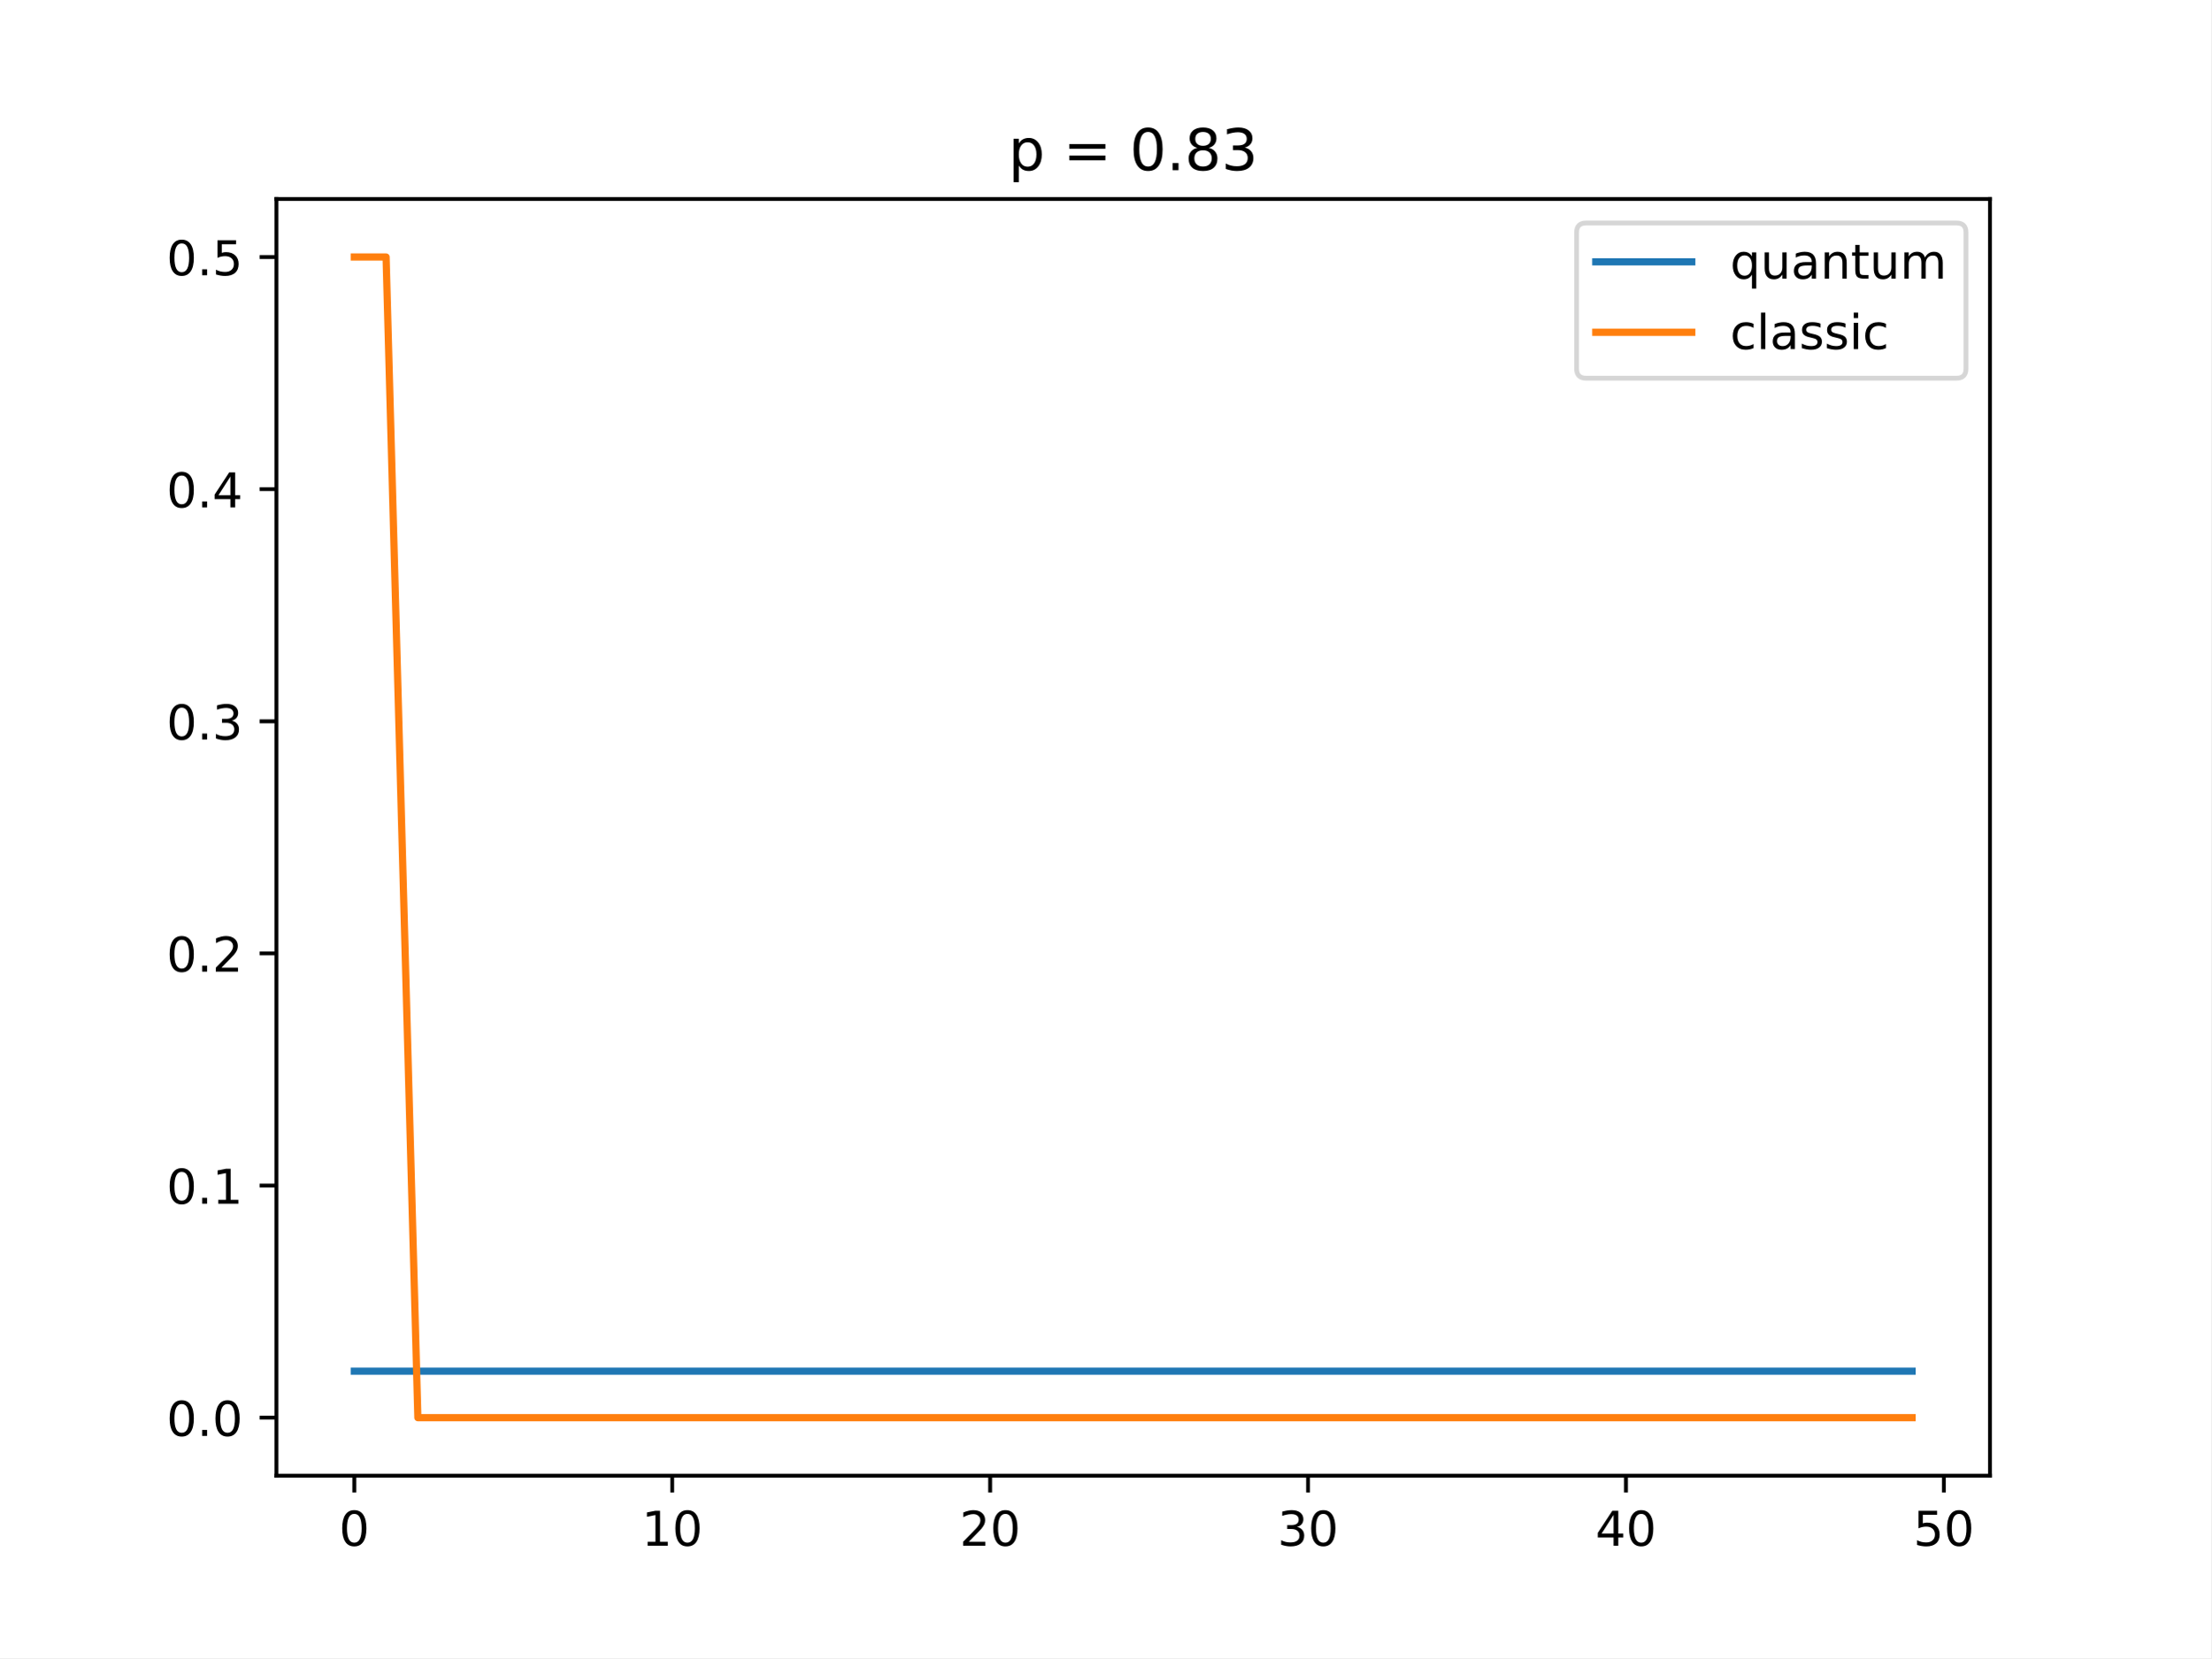
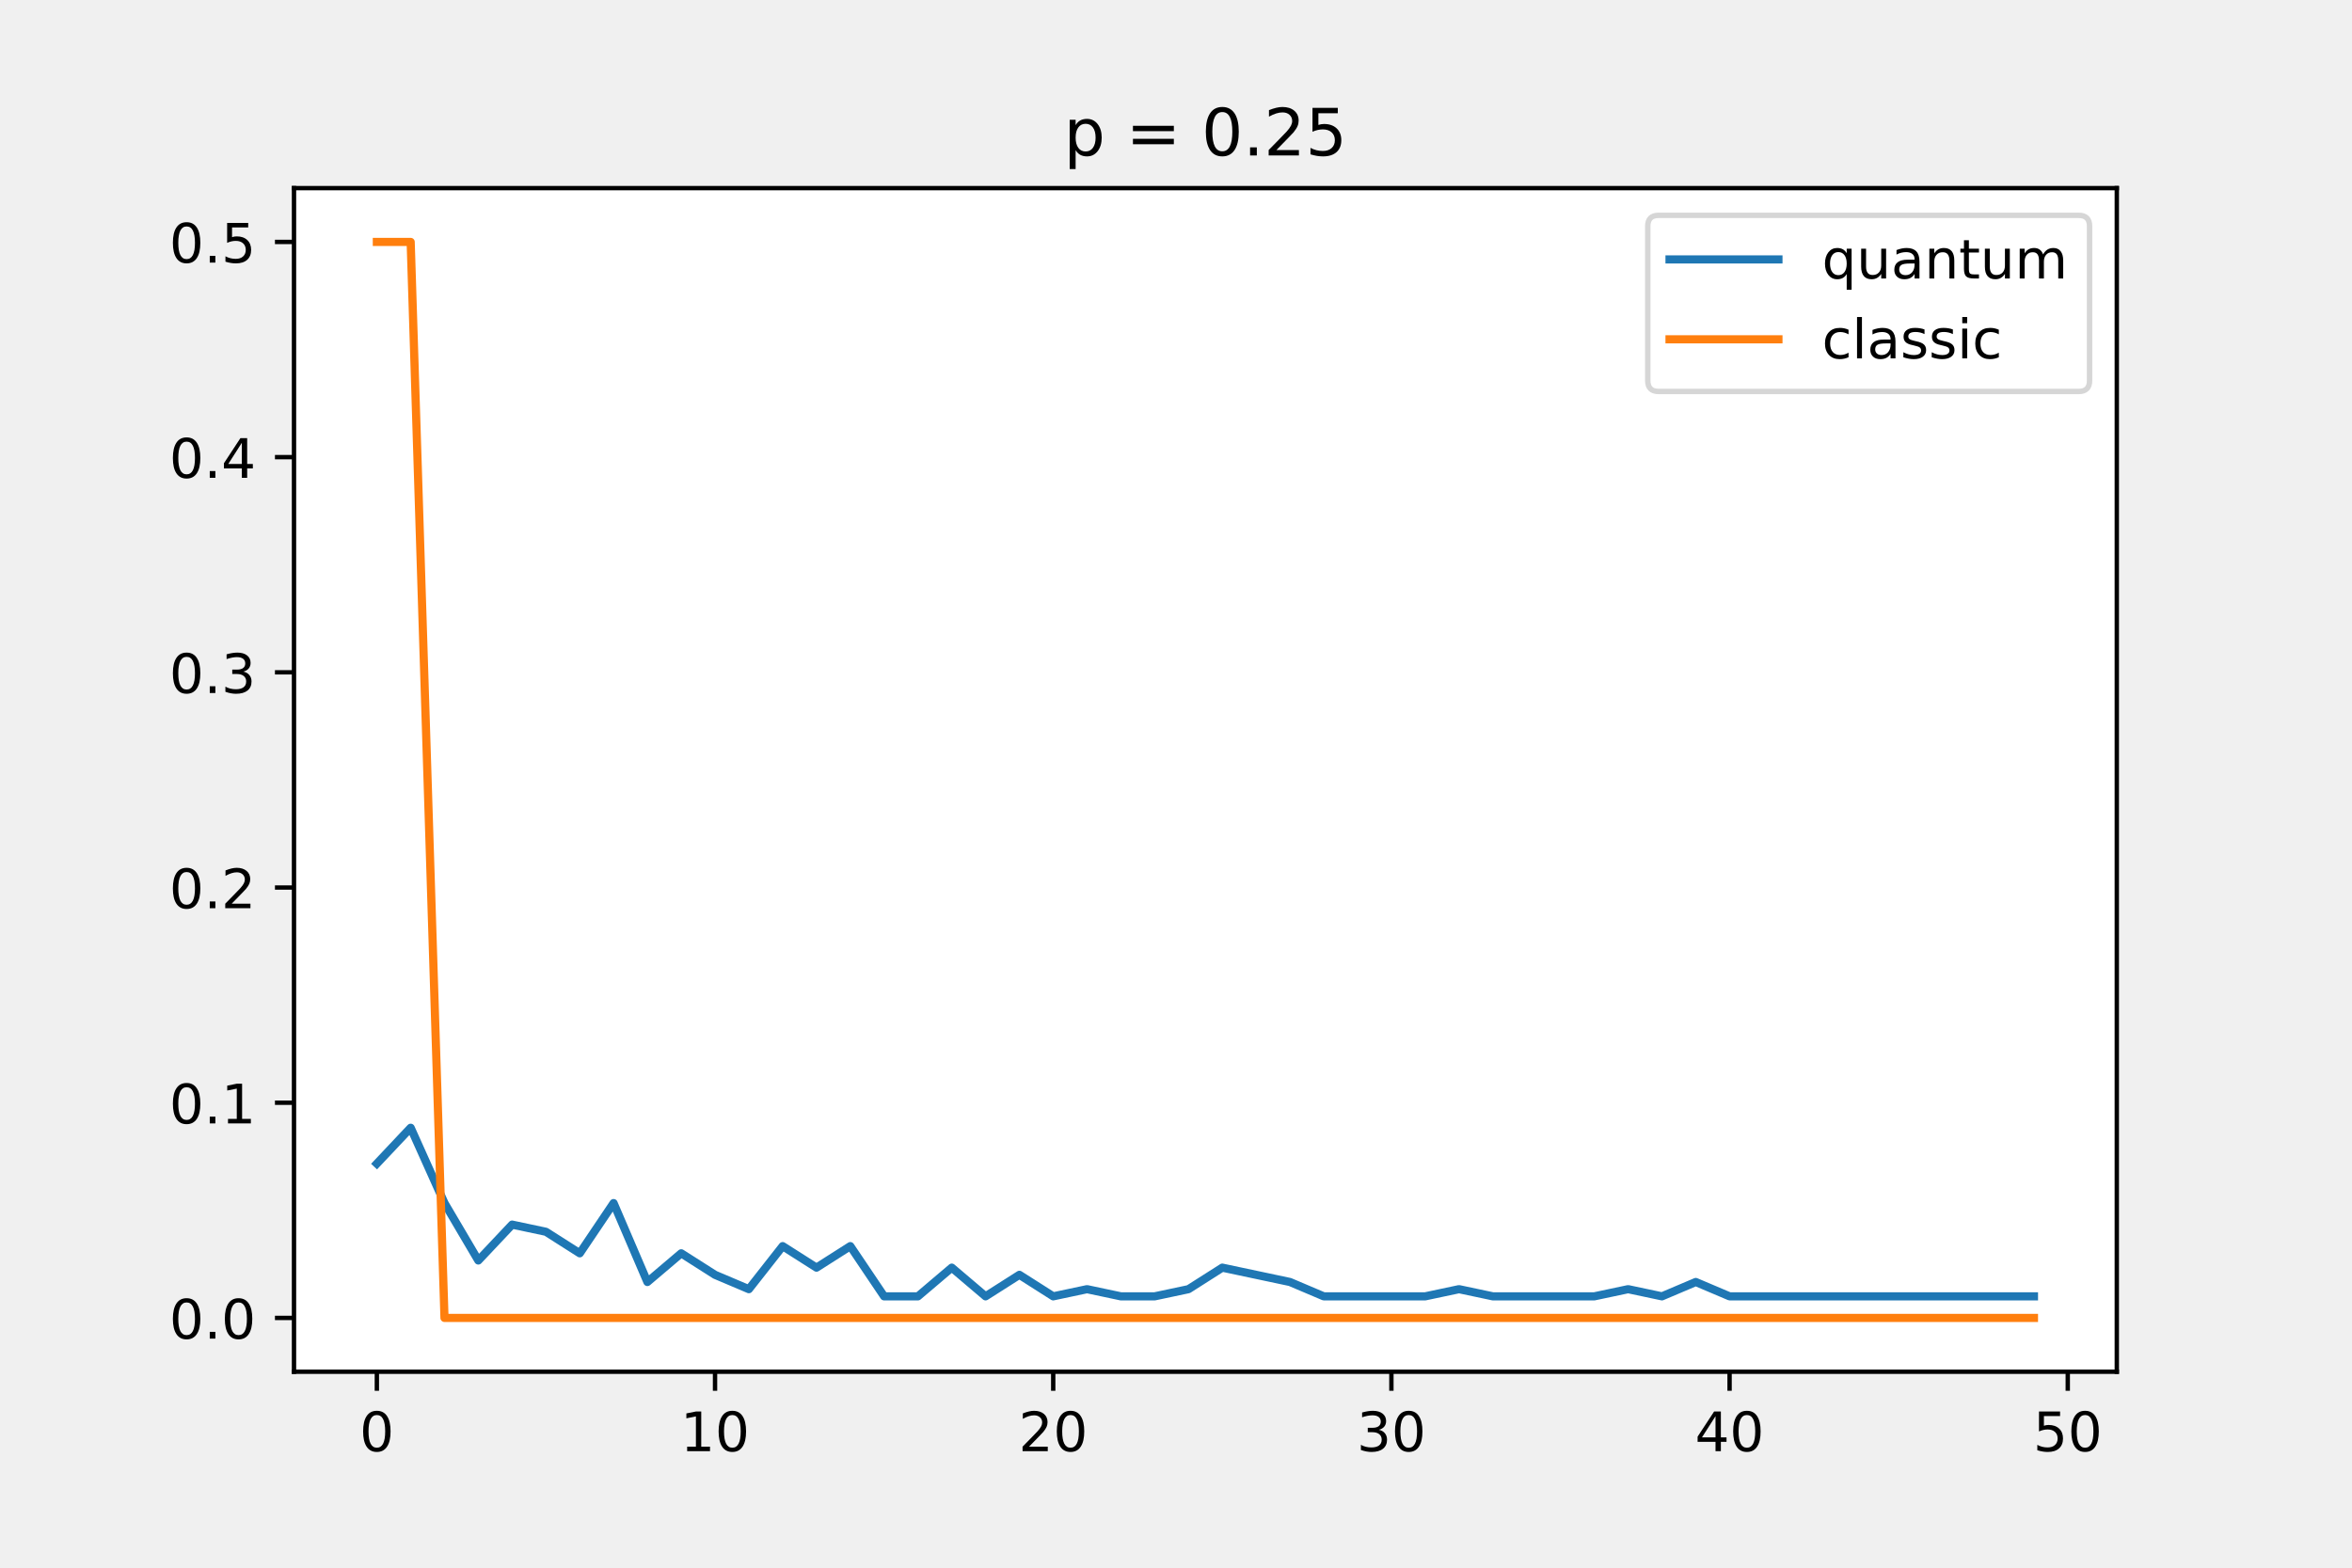
- <svg xmlns="http://www.w3.org/2000/svg" xmlns:xlink="http://www.w3.org/1999/xlink" height="345.6pt" version="1.1" viewBox="0 0 460.8 345.6" width="460.8pt">
+ <svg xmlns="http://www.w3.org/2000/svg" xmlns:xlink="http://www.w3.org/1999/xlink" width="432pt" height="288pt" viewBox="0 0 432 288" version="1.1">
  <defs>
-     <style type="text/css">*{stroke-linecap:butt;stroke-linejoin:round;}</style>
+     <style type="text/css">*{stroke-linejoin: round; stroke-linecap: butt}</style>
  </defs>
  <g id="figure_1">
    <g id="patch_1">
-       <path d="M 0 345.6  L 460.8 345.6  L 460.8 0  L 0 0  z " style="fill:#ffffff;" />
+       <path d="M 0 288  L 432 288  L 432 0  L 0 0  L 0 288  z " style="fill: none" />
    </g>
    <g id="axes_1">
      <g id="patch_2">
-         <path d="M 57.6 307.584  L 414.72 307.584  L 414.72 41.472  L 57.6 41.472  z " style="fill:#ffffff;" />
+         <path d="M 54 252  L 388.8 252  L 388.8 34.56  L 54 34.56  z " style="fill: #ffffff" />
      </g>
      <g id="matplotlib.axis_1">
        <g id="xtick_1">
          <g id="line2d_1">
            <defs>
-               <path d="M 0 0  L 0 3.5  " id="mc627739c29" style="stroke:#000000;stroke-width:0.8;" />
-             </defs>
-             <g>
-               <use style="stroke:#000000;stroke-width:0.8;" x="73.833" xlink:href="#mc627739c29" y="307.584" />
+               <path id="m85b0d42ee4" d="M 0 0  L 0 3.5  " style="stroke: #000000; stroke-width: 0.8" />
+             </defs>
+             <g>
+               <use xlink:href="#m85b0d42ee4" x="69.218" y="252" style="stroke: #000000; stroke-width: 0.8" />
            </g>
          </g>
          <g id="text_1">
-             <g transform="translate(70.65148 322.1824)scale(0.1 -0.1)">
-               <defs>
-                 <path d="M 31.781 66.406  Q 24.172 66.406 20.328 58.906  Q 16.5 51.422 16.5 36.375  Q 16.5 21.391 20.328 13.891  Q 24.172 6.391 31.781 6.391  Q 39.453 6.391 43.281 13.891  Q 47.125 21.391 47.125 36.375  Q 47.125 51.422 43.281 58.906  Q 39.453 66.406 31.781 66.406  z M 31.781 74.219  Q 44.047 74.219 50.516 64.516  Q 56.984 54.828 56.984 36.375  Q 56.984 17.969 50.516 8.266  Q 44.047 -1.422 31.781 -1.422  Q 19.531 -1.422 13.062 8.266  Q 6.594 17.969 6.594 36.375  Q 6.594 54.828 13.062 64.516  Q 19.531 74.219 31.781 74.219  z " id="DejaVuSans-48" />
-               </defs>
-               <use xlink:href="#DejaVuSans-48" />
+             <g transform="translate(66.03693 266.5984)scale(0.1 -0.1)">
+               <defs>
+                 <path id="DejaVuSans-30" d="M 2034 4250  Q 1547 4250 1301 3770  Q 1056 3291 1056 2328  Q 1056 1369 1301 889  Q 1547 409 2034 409  Q 2525 409 2770 889  Q 3016 1369 3016 2328  Q 3016 3291 2770 3770  Q 2525 4250 2034 4250  z M 2034 4750  Q 2819 4750 3233 4129  Q 3647 3509 3647 2328  Q 3647 1150 3233 529  Q 2819 -91 2034 -91  Q 1250 -91 836 529  Q 422 1150 422 2328  Q 422 3509 836 4129  Q 1250 4750 2034 4750  z " transform="scale(0.015625)" />
+               </defs>
+               <use xlink:href="#DejaVuSans-30" />
            </g>
          </g>
        </g>
        <g id="xtick_2">
          <g id="line2d_2">
            <g>
-               <use style="stroke:#000000;stroke-width:0.8;" x="140.089" xlink:href="#mc627739c29" y="307.584" />
+               <use xlink:href="#m85b0d42ee4" x="131.333" y="252" style="stroke: #000000; stroke-width: 0.8" />
            </g>
          </g>
          <g id="text_2">
-             <g transform="translate(133.7263 322.1824)scale(0.1 -0.1)">
-               <defs>
-                 <path d="M 12.406 8.297  L 28.516 8.297  L 28.516 63.922  L 10.984 60.406  L 10.984 69.391  L 28.422 72.906  L 38.281 72.906  L 38.281 8.297  L 54.391 8.297  L 54.391 0  L 12.406 0  z " id="DejaVuSans-49" />
-               </defs>
-               <use xlink:href="#DejaVuSans-49" />
-               <use x="63.623" xlink:href="#DejaVuSans-48" />
+             <g transform="translate(124.9707 266.5984)scale(0.1 -0.1)">
+               <defs>
+                 <path id="DejaVuSans-31" d="M 794 531  L 1825 531  L 1825 4091  L 703 3866  L 703 4441  L 1819 4666  L 2450 4666  L 2450 531  L 3481 531  L 3481 0  L 794 0  L 794 531  z " transform="scale(0.015625)" />
+               </defs>
+               <use xlink:href="#DejaVuSans-31" />
+               <use xlink:href="#DejaVuSans-30" x="63.623" />
            </g>
          </g>
        </g>
        <g id="xtick_3">
          <g id="line2d_3">
            <g>
-               <use style="stroke:#000000;stroke-width:0.8;" x="206.345" xlink:href="#mc627739c29" y="307.584" />
+               <use xlink:href="#m85b0d42ee4" x="193.448" y="252" style="stroke: #000000; stroke-width: 0.8" />
            </g>
          </g>
          <g id="text_3">
-             <g transform="translate(199.9823 322.1824)scale(0.1 -0.1)">
-               <defs>
-                 <path d="M 19.188 8.297  L 53.609 8.297  L 53.609 0  L 7.328 0  L 7.328 8.297  Q 12.938 14.109 22.625 23.891  Q 32.328 33.688 34.812 36.531  Q 39.547 41.844 41.422 45.531  Q 43.312 49.219 43.312 52.781  Q 43.312 58.594 39.234 62.25  Q 35.156 65.922 28.609 65.922  Q 23.969 65.922 18.812 64.312  Q 13.672 62.703 7.812 59.422  L 7.812 69.391  Q 13.766 71.781 18.938 73  Q 24.125 74.219 28.422 74.219  Q 39.75 74.219 46.484 68.547  Q 53.219 62.891 53.219 53.422  Q 53.219 48.922 51.531 44.891  Q 49.859 40.875 45.406 35.406  Q 44.188 33.984 37.641 27.219  Q 31.109 20.453 19.188 8.297  z " id="DejaVuSans-50" />
-               </defs>
-               <use xlink:href="#DejaVuSans-50" />
-               <use x="63.623" xlink:href="#DejaVuSans-48" />
+             <g transform="translate(187.0857 266.5984)scale(0.1 -0.1)">
+               <defs>
+                 <path id="DejaVuSans-32" d="M 1228 531  L 3431 531  L 3431 0  L 469 0  L 469 531  Q 828 903 1448 1529  Q 2069 2156 2228 2338  Q 2531 2678 2651 2914  Q 2772 3150 2772 3378  Q 2772 3750 2511 3984  Q 2250 4219 1831 4219  Q 1534 4219 1204 4116  Q 875 4013 500 3803  L 500 4441  Q 881 4594 1212 4672  Q 1544 4750 1819 4750  Q 2544 4750 2975 4387  Q 3406 4025 3406 3419  Q 3406 3131 3298 2873  Q 3191 2616 2906 2266  Q 2828 2175 2409 1742  Q 1991 1309 1228 531  z " transform="scale(0.015625)" />
+               </defs>
+               <use xlink:href="#DejaVuSans-32" />
+               <use xlink:href="#DejaVuSans-30" x="63.623" />
            </g>
          </g>
        </g>
        <g id="xtick_4">
          <g id="line2d_4">
            <g>
-               <use style="stroke:#000000;stroke-width:0.8;" x="272.601" xlink:href="#mc627739c29" y="307.584" />
+               <use xlink:href="#m85b0d42ee4" x="255.563" y="252" style="stroke: #000000; stroke-width: 0.8" />
            </g>
          </g>
          <g id="text_4">
-             <g transform="translate(266.2383 322.1824)scale(0.1 -0.1)">
-               <defs>
-                 <path d="M 40.578 39.312  Q 47.656 37.797 51.625 33  Q 55.609 28.219 55.609 21.188  Q 55.609 10.406 48.188 4.484  Q 40.766 -1.422 27.094 -1.422  Q 22.516 -1.422 17.656 -0.516  Q 12.797 0.391 7.625 2.203  L 7.625 11.719  Q 11.719 9.328 16.594 8.109  Q 21.484 6.891 26.812 6.891  Q 36.078 6.891 40.938 10.547  Q 45.797 14.203 45.797 21.188  Q 45.797 27.641 41.281 31.266  Q 36.766 34.906 28.719 34.906  L 20.219 34.906  L 20.219 43.016  L 29.109 43.016  Q 36.375 43.016 40.234 45.922  Q 44.094 48.828 44.094 54.297  Q 44.094 59.906 40.109 62.906  Q 36.141 65.922 28.719 65.922  Q 24.656 65.922 20.016 65.031  Q 15.375 64.156 9.812 62.312  L 9.812 71.094  Q 15.438 72.656 20.344 73.438  Q 25.25 74.219 29.594 74.219  Q 40.828 74.219 47.359 69.109  Q 53.906 64.016 53.906 55.328  Q 53.906 49.266 50.438 45.094  Q 46.969 40.922 40.578 39.312  z " id="DejaVuSans-51" />
-               </defs>
-               <use xlink:href="#DejaVuSans-51" />
-               <use x="63.623" xlink:href="#DejaVuSans-48" />
+             <g transform="translate(249.2008 266.5984)scale(0.1 -0.1)">
+               <defs>
+                 <path id="DejaVuSans-33" d="M 2597 2516  Q 3050 2419 3304 2112  Q 3559 1806 3559 1356  Q 3559 666 3084 287  Q 2609 -91 1734 -91  Q 1441 -91 1130 -33  Q 819 25 488 141  L 488 750  Q 750 597 1062 519  Q 1375 441 1716 441  Q 2309 441 2620 675  Q 2931 909 2931 1356  Q 2931 1769 2642 2001  Q 2353 2234 1838 2234  L 1294 2234  L 1294 2753  L 1863 2753  Q 2328 2753 2575 2939  Q 2822 3125 2822 3475  Q 2822 3834 2567 4026  Q 2313 4219 1838 4219  Q 1578 4219 1281 4162  Q 984 4106 628 3988  L 628 4550  Q 988 4650 1302 4700  Q 1616 4750 1894 4750  Q 2613 4750 3031 4423  Q 3450 4097 3450 3541  Q 3450 3153 3228 2886  Q 3006 2619 2597 2516  z " transform="scale(0.015625)" />
+               </defs>
+               <use xlink:href="#DejaVuSans-33" />
+               <use xlink:href="#DejaVuSans-30" x="63.623" />
            </g>
          </g>
        </g>
        <g id="xtick_5">
          <g id="line2d_5">
            <g>
-               <use style="stroke:#000000;stroke-width:0.8;" x="338.857" xlink:href="#mc627739c29" y="307.584" />
+               <use xlink:href="#m85b0d42ee4" x="317.678" y="252" style="stroke: #000000; stroke-width: 0.8" />
            </g>
          </g>
          <g id="text_5">
-             <g transform="translate(332.4943 322.1824)scale(0.1 -0.1)">
-               <defs>
-                 <path d="M 37.797 64.312  L 12.891 25.391  L 37.797 25.391  z M 35.203 72.906  L 47.609 72.906  L 47.609 25.391  L 58.016 25.391  L 58.016 17.188  L 47.609 17.188  L 47.609 0  L 37.797 0  L 37.797 17.188  L 4.891 17.188  L 4.891 26.703  z " id="DejaVuSans-52" />
-               </defs>
-               <use xlink:href="#DejaVuSans-52" />
-               <use x="63.623" xlink:href="#DejaVuSans-48" />
+             <g transform="translate(311.3158 266.5984)scale(0.1 -0.1)">
+               <defs>
+                 <path id="DejaVuSans-34" d="M 2419 4116  L 825 1625  L 2419 1625  L 2419 4116  z M 2253 4666  L 3047 4666  L 3047 1625  L 3713 1625  L 3713 1100  L 3047 1100  L 3047 0  L 2419 0  L 2419 1100  L 313 1100  L 313 1709  L 2253 4666  z " transform="scale(0.015625)" />
+               </defs>
+               <use xlink:href="#DejaVuSans-34" />
+               <use xlink:href="#DejaVuSans-30" x="63.623" />
            </g>
          </g>
        </g>
        <g id="xtick_6">
          <g id="line2d_6">
            <g>
-               <use style="stroke:#000000;stroke-width:0.8;" x="405.113" xlink:href="#mc627739c29" y="307.584" />
+               <use xlink:href="#m85b0d42ee4" x="379.793" y="252" style="stroke: #000000; stroke-width: 0.8" />
            </g>
          </g>
          <g id="text_6">
-             <g transform="translate(398.7504 322.1824)scale(0.1 -0.1)">
-               <defs>
-                 <path d="M 10.797 72.906  L 49.516 72.906  L 49.516 64.594  L 19.828 64.594  L 19.828 46.734  Q 21.969 47.469 24.109 47.828  Q 26.266 48.188 28.422 48.188  Q 40.625 48.188 47.75 41.5  Q 54.891 34.812 54.891 23.391  Q 54.891 11.625 47.562 5.094  Q 40.234 -1.422 26.906 -1.422  Q 22.312 -1.422 17.547 -0.641  Q 12.797 0.141 7.719 1.703  L 7.719 11.625  Q 12.109 9.234 16.797 8.062  Q 21.484 6.891 26.703 6.891  Q 35.156 6.891 40.078 11.328  Q 45.016 15.766 45.016 23.391  Q 45.016 31 40.078 35.438  Q 35.156 39.891 26.703 39.891  Q 22.75 39.891 18.812 39.016  Q 14.891 38.141 10.797 36.281  z " id="DejaVuSans-53" />
-               </defs>
-               <use xlink:href="#DejaVuSans-53" />
-               <use x="63.623" xlink:href="#DejaVuSans-48" />
+             <g transform="translate(373.4308 266.5984)scale(0.1 -0.1)">
+               <defs>
+                 <path id="DejaVuSans-35" d="M 691 4666  L 3169 4666  L 3169 4134  L 1269 4134  L 1269 2991  Q 1406 3038 1543 3061  Q 1681 3084 1819 3084  Q 2600 3084 3056 2656  Q 3513 2228 3513 1497  Q 3513 744 3044 326  Q 2575 -91 1722 -91  Q 1428 -91 1123 -41  Q 819 9 494 109  L 494 744  Q 775 591 1075 516  Q 1375 441 1709 441  Q 2250 441 2565 725  Q 2881 1009 2881 1497  Q 2881 1984 2565 2268  Q 2250 2553 1709 2553  Q 1456 2553 1204 2497  Q 953 2441 691 2322  L 691 4666  z " transform="scale(0.015625)" />
+               </defs>
+               <use xlink:href="#DejaVuSans-35" />
+               <use xlink:href="#DejaVuSans-30" x="63.623" />
            </g>
          </g>
        </g>
      </g>
      <g id="matplotlib.axis_2">
        <g id="ytick_1">
          <g id="line2d_7">
            <defs>
-               <path d="M 0 0  L -3.5 0  " id="mc37d396ec1" style="stroke:#000000;stroke-width:0.8;" />
-             </defs>
-             <g>
-               <use style="stroke:#000000;stroke-width:0.8;" x="57.6" xlink:href="#mc37d396ec1" y="295.488" />
+               <path id="m139e3f6fa1" d="M 0 0  L -3.5 0  " style="stroke: #000000; stroke-width: 0.8" />
+             </defs>
+             <g>
+               <use xlink:href="#m139e3f6fa1" x="54" y="242.116" style="stroke: #000000; stroke-width: 0.8" />
            </g>
          </g>
          <g id="text_7">
-             <g transform="translate(34.69687 299.2872)scale(0.1 -0.1)">
-               <defs>
-                 <path d="M 10.688 12.406  L 21 12.406  L 21 0  L 10.688 0  z " id="DejaVuSans-46" />
-               </defs>
-               <use xlink:href="#DejaVuSans-48" />
-               <use x="63.623" xlink:href="#DejaVuSans-46" />
-               <use x="95.41" xlink:href="#DejaVuSans-48" />
+             <g transform="translate(31.09688 245.9156)scale(0.1 -0.1)">
+               <defs>
+                 <path id="DejaVuSans-2e" d="M 684 794  L 1344 794  L 1344 0  L 684 0  L 684 794  z " transform="scale(0.015625)" />
+               </defs>
+               <use xlink:href="#DejaVuSans-30" />
+               <use xlink:href="#DejaVuSans-2e" x="63.623" />
+               <use xlink:href="#DejaVuSans-30" x="95.41" />
            </g>
          </g>
        </g>
        <g id="ytick_2">
          <g id="line2d_8">
            <g>
-               <use style="stroke:#000000;stroke-width:0.8;" x="57.6" xlink:href="#mc37d396ec1" y="247.104" />
+               <use xlink:href="#m139e3f6fa1" x="54" y="202.582" style="stroke: #000000; stroke-width: 0.8" />
            </g>
          </g>
          <g id="text_8">
-             <g transform="translate(34.69687 250.9032)scale(0.1 -0.1)">
-               <use xlink:href="#DejaVuSans-48" />
-               <use x="63.623" xlink:href="#DejaVuSans-46" />
-               <use x="95.41" xlink:href="#DejaVuSans-49" />
+             <g transform="translate(31.09688 206.381)scale(0.1 -0.1)">
+               <use xlink:href="#DejaVuSans-30" />
+               <use xlink:href="#DejaVuSans-2e" x="63.623" />
+               <use xlink:href="#DejaVuSans-31" x="95.41" />
            </g>
          </g>
        </g>
        <g id="ytick_3">
          <g id="line2d_9">
            <g>
-               <use style="stroke:#000000;stroke-width:0.8;" x="57.6" xlink:href="#mc37d396ec1" y="198.72" />
+               <use xlink:href="#m139e3f6fa1" x="54" y="163.047" style="stroke: #000000; stroke-width: 0.8" />
            </g>
          </g>
          <g id="text_9">
-             <g transform="translate(34.69687 202.5192)scale(0.1 -0.1)">
-               <use xlink:href="#DejaVuSans-48" />
-               <use x="63.623" xlink:href="#DejaVuSans-46" />
-               <use x="95.41" xlink:href="#DejaVuSans-50" />
+             <g transform="translate(31.09688 166.8465)scale(0.1 -0.1)">
+               <use xlink:href="#DejaVuSans-30" />
+               <use xlink:href="#DejaVuSans-2e" x="63.623" />
+               <use xlink:href="#DejaVuSans-32" x="95.41" />
            </g>
          </g>
        </g>
        <g id="ytick_4">
          <g id="line2d_10">
            <g>
-               <use style="stroke:#000000;stroke-width:0.8;" x="57.6" xlink:href="#mc37d396ec1" y="150.336" />
+               <use xlink:href="#m139e3f6fa1" x="54" y="123.513" style="stroke: #000000; stroke-width: 0.8" />
            </g>
          </g>
          <g id="text_10">
-             <g transform="translate(34.69687 154.1352)scale(0.1 -0.1)">
-               <use xlink:href="#DejaVuSans-48" />
-               <use x="63.623" xlink:href="#DejaVuSans-46" />
-               <use x="95.41" xlink:href="#DejaVuSans-51" />
+             <g transform="translate(31.09688 127.3119)scale(0.1 -0.1)">
+               <use xlink:href="#DejaVuSans-30" />
+               <use xlink:href="#DejaVuSans-2e" x="63.623" />
+               <use xlink:href="#DejaVuSans-33" x="95.41" />
            </g>
          </g>
        </g>
        <g id="ytick_5">
          <g id="line2d_11">
            <g>
-               <use style="stroke:#000000;stroke-width:0.8;" x="57.6" xlink:href="#mc37d396ec1" y="101.952" />
+               <use xlink:href="#m139e3f6fa1" x="54" y="83.978" style="stroke: #000000; stroke-width: 0.8" />
            </g>
          </g>
          <g id="text_11">
-             <g transform="translate(34.69687 105.7512)scale(0.1 -0.1)">
-               <use xlink:href="#DejaVuSans-48" />
-               <use x="63.623" xlink:href="#DejaVuSans-46" />
-               <use x="95.41" xlink:href="#DejaVuSans-52" />
+             <g transform="translate(31.09688 87.7774)scale(0.1 -0.1)">
+               <use xlink:href="#DejaVuSans-30" />
+               <use xlink:href="#DejaVuSans-2e" x="63.623" />
+               <use xlink:href="#DejaVuSans-34" x="95.41" />
            </g>
          </g>
        </g>
        <g id="ytick_6">
          <g id="line2d_12">
            <g>
-               <use style="stroke:#000000;stroke-width:0.8;" x="57.6" xlink:href="#mc37d396ec1" y="53.568" />
+               <use xlink:href="#m139e3f6fa1" x="54" y="44.444" style="stroke: #000000; stroke-width: 0.8" />
            </g>
          </g>
          <g id="text_12">
-             <g transform="translate(34.69687 57.36722)scale(0.1 -0.1)">
-               <use xlink:href="#DejaVuSans-48" />
-               <use x="63.623" xlink:href="#DejaVuSans-46" />
-               <use x="95.41" xlink:href="#DejaVuSans-53" />
+             <g transform="translate(31.09688 48.24285)scale(0.1 -0.1)">
+               <use xlink:href="#DejaVuSans-30" />
+               <use xlink:href="#DejaVuSans-2e" x="63.623" />
+               <use xlink:href="#DejaVuSans-35" x="95.41" />
            </g>
          </g>
        </g>
      </g>
      <g id="line2d_13">
-         <path clip-path="url(#p8cbdcc8954)" d="M 73.833 285.796  L 80.458 285.796  L 87.084 285.796  L 93.71 285.796  L 100.335 285.796  L 106.961 285.796  L 113.586 285.796  L 120.212 285.796  L 126.838 285.796  L 133.463 285.796  L 140.089 285.796  L 146.714 285.796  L 153.34 285.796  L 159.966 285.796  L 166.591 285.796  L 173.217 285.796  L 179.842 285.796  L 186.468 285.796  L 193.094 285.796  L 199.719 285.796  L 206.345 285.796  L 212.97 285.796  L 219.596 285.796  L 226.222 285.796  L 232.847 285.796  L 239.473 285.796  L 246.098 285.796  L 252.724 285.796  L 259.35 285.796  L 265.975 285.796  L 272.601 285.796  L 279.226 285.796  L 285.852 285.796  L 292.478 285.796  L 299.103 285.796  L 305.729 285.796  L 312.354 285.796  L 318.98 285.796  L 325.606 285.796  L 332.231 285.796  L 338.857 285.796  L 345.482 285.796  L 352.108 285.796  L 358.734 285.796  L 365.359 285.796  L 371.985 285.796  L 378.61 285.796  L 385.236 285.796  L 391.862 285.796  L 398.487 285.796  " style="fill:none;stroke:#1f77b4;stroke-linecap:square;stroke-width:1.5;" />
+         <path d="M 69.218 213.771  L 75.43 207.182  L 81.641 221.019  L 87.853 231.562  L 94.064 224.973  L 100.276 226.29  L 106.487 230.244  L 112.699 221.019  L 118.91 235.515  L 125.122 230.244  L 131.333 234.197  L 137.545 236.833  L 143.756 228.926  L 149.968 232.879  L 156.179 228.926  L 162.391 238.151  L 168.602 238.151  L 174.814 232.879  L 181.025 238.151  L 187.237 234.197  L 193.448 238.151  L 199.66 236.833  L 205.871 238.151  L 212.083 238.151  L 218.294 236.833  L 224.506 232.879  L 230.717 234.197  L 236.929 235.515  L 243.14 238.151  L 249.352 238.151  L 255.563 238.151  L 261.775 238.151  L 267.986 236.833  L 274.198 238.151  L 280.409 238.151  L 286.621 238.151  L 292.832 238.151  L 299.044 236.833  L 305.255 238.151  L 311.467 235.515  L 317.678 238.151  L 323.89 238.151  L 330.101 238.151  L 336.313 238.151  L 342.524 238.151  L 348.736 238.151  L 354.947 238.151  L 361.159 238.151  L 367.37 238.151  L 373.582 238.151  " clip-path="url(#pfad5f80241)" style="fill: none; stroke: #1f77b4; stroke-width: 1.5; stroke-linecap: square" />
      </g>
      <g id="line2d_14">
-         <path clip-path="url(#p8cbdcc8954)" d="M 73.833 53.568  L 80.458 53.568  L 87.084 295.488  L 93.71 295.488  L 100.335 295.488  L 106.961 295.488  L 113.586 295.488  L 120.212 295.488  L 126.838 295.488  L 133.463 295.488  L 140.089 295.488  L 146.714 295.488  L 153.34 295.488  L 159.966 295.488  L 166.591 295.488  L 173.217 295.488  L 179.842 295.488  L 186.468 295.488  L 193.094 295.488  L 199.719 295.488  L 206.345 295.488  L 212.97 295.488  L 219.596 295.488  L 226.222 295.488  L 232.847 295.488  L 239.473 295.488  L 246.098 295.488  L 252.724 295.488  L 259.35 295.488  L 265.975 295.488  L 272.601 295.488  L 279.226 295.488  L 285.852 295.488  L 292.478 295.488  L 299.103 295.488  L 305.729 295.488  L 312.354 295.488  L 318.98 295.488  L 325.606 295.488  L 332.231 295.488  L 338.857 295.488  L 345.482 295.488  L 352.108 295.488  L 358.734 295.488  L 365.359 295.488  L 371.985 295.488  L 378.61 295.488  L 385.236 295.488  L 391.862 295.488  L 398.487 295.488  " style="fill:none;stroke:#ff7f0e;stroke-linecap:square;stroke-width:1.5;" />
+         <path d="M 69.218 44.444  L 75.43 44.444  L 81.641 242.116  L 87.853 242.116  L 94.064 242.116  L 100.276 242.116  L 106.487 242.116  L 112.699 242.116  L 118.91 242.116  L 125.122 242.116  L 131.333 242.116  L 137.545 242.116  L 143.756 242.116  L 149.968 242.116  L 156.179 242.116  L 162.391 242.116  L 168.602 242.116  L 174.814 242.116  L 181.025 242.116  L 187.237 242.116  L 193.448 242.116  L 199.66 242.116  L 205.871 242.116  L 212.083 242.116  L 218.294 242.116  L 224.506 242.116  L 230.717 242.116  L 236.929 242.116  L 243.14 242.116  L 249.352 242.116  L 255.563 242.116  L 261.775 242.116  L 267.986 242.116  L 274.198 242.116  L 280.409 242.116  L 286.621 242.116  L 292.832 242.116  L 299.044 242.116  L 305.255 242.116  L 311.467 242.116  L 317.678 242.116  L 323.89 242.116  L 330.101 242.116  L 336.313 242.116  L 342.524 242.116  L 348.736 242.116  L 354.947 242.116  L 361.159 242.116  L 367.37 242.116  L 373.582 242.116  " clip-path="url(#pfad5f80241)" style="fill: none; stroke: #ff7f0e; stroke-width: 1.5; stroke-linecap: square" />
      </g>
      <g id="patch_3">
-         <path d="M 57.6 307.584  L 57.6 41.472  " style="fill:none;stroke:#000000;stroke-linecap:square;stroke-linejoin:miter;stroke-width:0.8;" />
+         <path d="M 54 252  L 54 34.56  " style="fill: none; stroke: #000000; stroke-width: 0.8; stroke-linejoin: miter; stroke-linecap: square" />
      </g>
      <g id="patch_4">
-         <path d="M 414.72 307.584  L 414.72 41.472  " style="fill:none;stroke:#000000;stroke-linecap:square;stroke-linejoin:miter;stroke-width:0.8;" />
+         <path d="M 388.8 252  L 388.8 34.56  " style="fill: none; stroke: #000000; stroke-width: 0.8; stroke-linejoin: miter; stroke-linecap: square" />
      </g>
      <g id="patch_5">
-         <path d="M 57.6 307.584  L 414.72 307.584  " style="fill:none;stroke:#000000;stroke-linecap:square;stroke-linejoin:miter;stroke-width:0.8;" />
+         <path d="M 54 252  L 388.8 252  " style="fill: none; stroke: #000000; stroke-width: 0.8; stroke-linejoin: miter; stroke-linecap: square" />
      </g>
      <g id="patch_6">
-         <path d="M 57.6 41.472  L 414.72 41.472  " style="fill:none;stroke:#000000;stroke-linecap:square;stroke-linejoin:miter;stroke-width:0.8;" />
+         <path d="M 54 34.56  L 388.8 34.56  " style="fill: none; stroke: #000000; stroke-width: 0.8; stroke-linejoin: miter; stroke-linecap: square" />
      </g>
      <g id="text_13">
-         <g transform="translate(210.15 35.472)scale(0.12 -0.12)">
+         <g transform="translate(195.39 28.56)scale(0.12 -0.12)">
          <defs>
-             <path d="M 18.109 8.203  L 18.109 -20.797  L 9.078 -20.797  L 9.078 54.688  L 18.109 54.688  L 18.109 46.391  Q 20.953 51.266 25.266 53.625  Q 29.594 56 35.594 56  Q 45.562 56 51.781 48.094  Q 58.016 40.188 58.016 27.297  Q 58.016 14.406 51.781 6.484  Q 45.562 -1.422 35.594 -1.422  Q 29.594 -1.422 25.266 0.953  Q 20.953 3.328 18.109 8.203  z M 48.688 27.297  Q 48.688 37.203 44.609 42.844  Q 40.531 48.484 33.406 48.484  Q 26.266 48.484 22.188 42.844  Q 18.109 37.203 18.109 27.297  Q 18.109 17.391 22.188 11.75  Q 26.266 6.109 33.406 6.109  Q 40.531 6.109 44.609 11.75  Q 48.688 17.391 48.688 27.297  z " id="DejaVuSans-112" />
-             <path id="DejaVuSans-32" />
-             <path d="M 10.594 45.406  L 73.188 45.406  L 73.188 37.203  L 10.594 37.203  z M 10.594 25.484  L 73.188 25.484  L 73.188 17.188  L 10.594 17.188  z " id="DejaVuSans-61" />
-             <path d="M 31.781 34.625  Q 24.75 34.625 20.719 30.859  Q 16.703 27.094 16.703 20.516  Q 16.703 13.922 20.719 10.156  Q 24.75 6.391 31.781 6.391  Q 38.812 6.391 42.859 10.172  Q 46.922 13.969 46.922 20.516  Q 46.922 27.094 42.891 30.859  Q 38.875 34.625 31.781 34.625  z M 21.922 38.812  Q 15.578 40.375 12.031 44.719  Q 8.5 49.078 8.5 55.328  Q 8.5 64.062 14.719 69.141  Q 20.953 74.219 31.781 74.219  Q 42.672 74.219 48.875 69.141  Q 55.078 64.062 55.078 55.328  Q 55.078 49.078 51.531 44.719  Q 48 40.375 41.703 38.812  Q 48.828 37.156 52.797 32.312  Q 56.781 27.484 56.781 20.516  Q 56.781 9.906 50.312 4.234  Q 43.844 -1.422 31.781 -1.422  Q 19.734 -1.422 13.25 4.234  Q 6.781 9.906 6.781 20.516  Q 6.781 27.484 10.781 32.312  Q 14.797 37.156 21.922 38.812  z M 18.312 54.391  Q 18.312 48.734 21.844 45.562  Q 25.391 42.391 31.781 42.391  Q 38.141 42.391 41.719 45.562  Q 45.312 48.734 45.312 54.391  Q 45.312 60.062 41.719 63.234  Q 38.141 66.406 31.781 66.406  Q 25.391 66.406 21.844 63.234  Q 18.312 60.062 18.312 54.391  z " id="DejaVuSans-56" />
+             <path id="DejaVuSans-70" d="M 1159 525  L 1159 -1331  L 581 -1331  L 581 3500  L 1159 3500  L 1159 2969  Q 1341 3281 1617 3432  Q 1894 3584 2278 3584  Q 2916 3584 3314 3078  Q 3713 2572 3713 1747  Q 3713 922 3314 415  Q 2916 -91 2278 -91  Q 1894 -91 1617 61  Q 1341 213 1159 525  z M 3116 1747  Q 3116 2381 2855 2742  Q 2594 3103 2138 3103  Q 1681 3103 1420 2742  Q 1159 2381 1159 1747  Q 1159 1113 1420 752  Q 1681 391 2138 391  Q 2594 391 2855 752  Q 3116 1113 3116 1747  z " transform="scale(0.015625)" />
+             <path id="DejaVuSans-20" transform="scale(0.015625)" />
+             <path id="DejaVuSans-3d" d="M 678 2906  L 4684 2906  L 4684 2381  L 678 2381  L 678 2906  z M 678 1631  L 4684 1631  L 4684 1100  L 678 1100  L 678 1631  z " transform="scale(0.015625)" />
          </defs>
-           <use xlink:href="#DejaVuSans-112" />
-           <use x="63.477" xlink:href="#DejaVuSans-32" />
-           <use x="95.264" xlink:href="#DejaVuSans-61" />
-           <use x="179.053" xlink:href="#DejaVuSans-32" />
-           <use x="210.84" xlink:href="#DejaVuSans-48" />
-           <use x="274.463" xlink:href="#DejaVuSans-46" />
-           <use x="306.25" xlink:href="#DejaVuSans-56" />
-           <use x="369.873" xlink:href="#DejaVuSans-51" />
+           <use xlink:href="#DejaVuSans-70" />
+           <use xlink:href="#DejaVuSans-20" x="63.477" />
+           <use xlink:href="#DejaVuSans-3d" x="95.264" />
+           <use xlink:href="#DejaVuSans-20" x="179.053" />
+           <use xlink:href="#DejaVuSans-30" x="210.84" />
+           <use xlink:href="#DejaVuSans-2e" x="274.463" />
+           <use xlink:href="#DejaVuSans-32" x="306.25" />
+           <use xlink:href="#DejaVuSans-35" x="369.873" />
        </g>
      </g>
      <g id="legend_1">
        <g id="patch_7">
-           <path d="M 330.57 78.828  L 407.72 78.828  Q 409.72 78.828 409.72 76.828  L 409.72 48.472  Q 409.72 46.472 407.72 46.472  L 330.57 46.472  Q 328.57 46.472 328.57 48.472  L 328.57 76.828  Q 328.57 78.828 330.57 78.828  z " style="fill:#ffffff;opacity:0.8;stroke:#cccccc;stroke-linejoin:miter;" />
+           <path d="M 304.65 71.916  L 381.8 71.916  Q 383.8 71.916 383.8 69.916  L 383.8 41.56  Q 383.8 39.56 381.8 39.56  L 304.65 39.56  Q 302.65 39.56 302.65 41.56  L 302.65 69.916  Q 302.65 71.916 304.65 71.916  z " style="fill: #ffffff; opacity: 0.8; stroke: #cccccc; stroke-linejoin: miter" />
        </g>
        <g id="line2d_15">
-           <path d="M 332.57 54.57  L 352.57 54.57  " style="fill:none;stroke:#1f77b4;stroke-linecap:square;stroke-width:1.5;" />
-         </g>
-         <g id="line2d_16" />
+           <path d="M 306.65 47.658  L 316.65 47.658  L 326.65 47.658  " style="fill: none; stroke: #1f77b4; stroke-width: 1.5; stroke-linecap: square" />
+         </g>
        <g id="text_14">
-           <g transform="translate(360.57 58.07044)scale(0.1 -0.1)">
-             <defs>
-               <path d="M 14.797 27.297  Q 14.797 17.391 18.875 11.75  Q 22.953 6.109 30.078 6.109  Q 37.203 6.109 41.297 11.75  Q 45.406 17.391 45.406 27.297  Q 45.406 37.203 41.297 42.844  Q 37.203 48.484 30.078 48.484  Q 22.953 48.484 18.875 42.844  Q 14.797 37.203 14.797 27.297  z M 45.406 8.203  Q 42.578 3.328 38.25 0.953  Q 33.938 -1.422 27.875 -1.422  Q 17.969 -1.422 11.734 6.484  Q 5.516 14.406 5.516 27.297  Q 5.516 40.188 11.734 48.094  Q 17.969 56 27.875 56  Q 33.938 56 38.25 53.625  Q 42.578 51.266 45.406 46.391  L 45.406 54.688  L 54.391 54.688  L 54.391 -20.797  L 45.406 -20.797  z " id="DejaVuSans-113" />
-               <path d="M 8.5 21.578  L 8.5 54.688  L 17.484 54.688  L 17.484 21.922  Q 17.484 14.156 20.5 10.266  Q 23.531 6.391 29.594 6.391  Q 36.859 6.391 41.078 11.031  Q 45.312 15.672 45.312 23.688  L 45.312 54.688  L 54.297 54.688  L 54.297 0  L 45.312 0  L 45.312 8.406  Q 42.047 3.422 37.719 1  Q 33.406 -1.422 27.688 -1.422  Q 18.266 -1.422 13.375 4.438  Q 8.5 10.297 8.5 21.578  z M 31.109 56  z " id="DejaVuSans-117" />
-               <path d="M 34.281 27.484  Q 23.391 27.484 19.188 25  Q 14.984 22.516 14.984 16.5  Q 14.984 11.719 18.141 8.906  Q 21.297 6.109 26.703 6.109  Q 34.188 6.109 38.703 11.406  Q 43.219 16.703 43.219 25.484  L 43.219 27.484  z M 52.203 31.203  L 52.203 0  L 43.219 0  L 43.219 8.297  Q 40.141 3.328 35.547 0.953  Q 30.953 -1.422 24.312 -1.422  Q 15.922 -1.422 10.953 3.297  Q 6 8.016 6 15.922  Q 6 25.141 12.172 29.828  Q 18.359 34.516 30.609 34.516  L 43.219 34.516  L 43.219 35.406  Q 43.219 41.609 39.141 45  Q 35.062 48.391 27.688 48.391  Q 23 48.391 18.547 47.266  Q 14.109 46.141 10.016 43.891  L 10.016 52.203  Q 14.938 54.109 19.578 55.047  Q 24.219 56 28.609 56  Q 40.484 56 46.344 49.844  Q 52.203 43.703 52.203 31.203  z " id="DejaVuSans-97" />
-               <path d="M 54.891 33.016  L 54.891 0  L 45.906 0  L 45.906 32.719  Q 45.906 40.484 42.875 44.328  Q 39.844 48.188 33.797 48.188  Q 26.516 48.188 22.312 43.547  Q 18.109 38.922 18.109 30.906  L 18.109 0  L 9.078 0  L 9.078 54.688  L 18.109 54.688  L 18.109 46.188  Q 21.344 51.125 25.703 53.562  Q 30.078 56 35.797 56  Q 45.219 56 50.047 50.172  Q 54.891 44.344 54.891 33.016  z " id="DejaVuSans-110" />
-               <path d="M 18.312 70.219  L 18.312 54.688  L 36.812 54.688  L 36.812 47.703  L 18.312 47.703  L 18.312 18.016  Q 18.312 11.328 20.141 9.422  Q 21.969 7.516 27.594 7.516  L 36.812 7.516  L 36.812 0  L 27.594 0  Q 17.188 0 13.234 3.875  Q 9.281 7.766 9.281 18.016  L 9.281 47.703  L 2.688 47.703  L 2.688 54.688  L 9.281 54.688  L 9.281 70.219  z " id="DejaVuSans-116" />
-               <path d="M 52 44.188  Q 55.375 50.25 60.062 53.125  Q 64.75 56 71.094 56  Q 79.641 56 84.281 50.016  Q 88.922 44.047 88.922 33.016  L 88.922 0  L 79.891 0  L 79.891 32.719  Q 79.891 40.578 77.094 44.375  Q 74.312 48.188 68.609 48.188  Q 61.625 48.188 57.562 43.547  Q 53.516 38.922 53.516 30.906  L 53.516 0  L 44.484 0  L 44.484 32.719  Q 44.484 40.625 41.703 44.406  Q 38.922 48.188 33.109 48.188  Q 26.219 48.188 22.156 43.531  Q 18.109 38.875 18.109 30.906  L 18.109 0  L 9.078 0  L 9.078 54.688  L 18.109 54.688  L 18.109 46.188  Q 21.188 51.219 25.484 53.609  Q 29.781 56 35.688 56  Q 41.656 56 45.828 52.969  Q 50 49.953 52 44.188  z " id="DejaVuSans-109" />
-             </defs>
-             <use xlink:href="#DejaVuSans-113" />
-             <use x="63.477" xlink:href="#DejaVuSans-117" />
-             <use x="126.855" xlink:href="#DejaVuSans-97" />
-             <use x="188.135" xlink:href="#DejaVuSans-110" />
-             <use x="251.514" xlink:href="#DejaVuSans-116" />
-             <use x="290.723" xlink:href="#DejaVuSans-117" />
-             <use x="354.102" xlink:href="#DejaVuSans-109" />
-           </g>
-         </g>
-         <g id="line2d_17">
-           <path d="M 332.57 69.249  L 352.57 69.249  " style="fill:none;stroke:#ff7f0e;stroke-linecap:square;stroke-width:1.5;" />
-         </g>
-         <g id="line2d_18" />
+           <g transform="translate(334.65 51.15844)scale(0.1 -0.1)">
+             <defs>
+               <path id="DejaVuSans-71" d="M 947 1747  Q 947 1113 1208 752  Q 1469 391 1925 391  Q 2381 391 2643 752  Q 2906 1113 2906 1747  Q 2906 2381 2643 2742  Q 2381 3103 1925 3103  Q 1469 3103 1208 2742  Q 947 2381 947 1747  z M 2906 525  Q 2725 213 2448 61  Q 2172 -91 1784 -91  Q 1150 -91 751 415  Q 353 922 353 1747  Q 353 2572 751 3078  Q 1150 3584 1784 3584  Q 2172 3584 2448 3432  Q 2725 3281 2906 2969  L 2906 3500  L 3481 3500  L 3481 -1331  L 2906 -1331  L 2906 525  z " transform="scale(0.015625)" />
+               <path id="DejaVuSans-75" d="M 544 1381  L 544 3500  L 1119 3500  L 1119 1403  Q 1119 906 1312 657  Q 1506 409 1894 409  Q 2359 409 2629 706  Q 2900 1003 2900 1516  L 2900 3500  L 3475 3500  L 3475 0  L 2900 0  L 2900 538  Q 2691 219 2414 64  Q 2138 -91 1772 -91  Q 1169 -91 856 284  Q 544 659 544 1381  z M 1991 3584  L 1991 3584  z " transform="scale(0.015625)" />
+               <path id="DejaVuSans-61" d="M 2194 1759  Q 1497 1759 1228 1600  Q 959 1441 959 1056  Q 959 750 1161 570  Q 1363 391 1709 391  Q 2188 391 2477 730  Q 2766 1069 2766 1631  L 2766 1759  L 2194 1759  z M 3341 1997  L 3341 0  L 2766 0  L 2766 531  Q 2569 213 2275 61  Q 1981 -91 1556 -91  Q 1019 -91 701 211  Q 384 513 384 1019  Q 384 1609 779 1909  Q 1175 2209 1959 2209  L 2766 2209  L 2766 2266  Q 2766 2663 2505 2880  Q 2244 3097 1772 3097  Q 1472 3097 1187 3025  Q 903 2953 641 2809  L 641 3341  Q 956 3463 1253 3523  Q 1550 3584 1831 3584  Q 2591 3584 2966 3190  Q 3341 2797 3341 1997  z " transform="scale(0.015625)" />
+               <path id="DejaVuSans-6e" d="M 3513 2113  L 3513 0  L 2938 0  L 2938 2094  Q 2938 2591 2744 2837  Q 2550 3084 2163 3084  Q 1697 3084 1428 2787  Q 1159 2491 1159 1978  L 1159 0  L 581 0  L 581 3500  L 1159 3500  L 1159 2956  Q 1366 3272 1645 3428  Q 1925 3584 2291 3584  Q 2894 3584 3203 3211  Q 3513 2838 3513 2113  z " transform="scale(0.015625)" />
+               <path id="DejaVuSans-74" d="M 1172 4494  L 1172 3500  L 2356 3500  L 2356 3053  L 1172 3053  L 1172 1153  Q 1172 725 1289 603  Q 1406 481 1766 481  L 2356 481  L 2356 0  L 1766 0  Q 1100 0 847 248  Q 594 497 594 1153  L 594 3053  L 172 3053  L 172 3500  L 594 3500  L 594 4494  L 1172 4494  z " transform="scale(0.015625)" />
+               <path id="DejaVuSans-6d" d="M 3328 2828  Q 3544 3216 3844 3400  Q 4144 3584 4550 3584  Q 5097 3584 5394 3201  Q 5691 2819 5691 2113  L 5691 0  L 5113 0  L 5113 2094  Q 5113 2597 4934 2840  Q 4756 3084 4391 3084  Q 3944 3084 3684 2787  Q 3425 2491 3425 1978  L 3425 0  L 2847 0  L 2847 2094  Q 2847 2600 2669 2842  Q 2491 3084 2119 3084  Q 1678 3084 1418 2786  Q 1159 2488 1159 1978  L 1159 0  L 581 0  L 581 3500  L 1159 3500  L 1159 2956  Q 1356 3278 1631 3431  Q 1906 3584 2284 3584  Q 2666 3584 2933 3390  Q 3200 3197 3328 2828  z " transform="scale(0.015625)" />
+             </defs>
+             <use xlink:href="#DejaVuSans-71" />
+             <use xlink:href="#DejaVuSans-75" x="63.477" />
+             <use xlink:href="#DejaVuSans-61" x="126.855" />
+             <use xlink:href="#DejaVuSans-6e" x="188.135" />
+             <use xlink:href="#DejaVuSans-74" x="251.514" />
+             <use xlink:href="#DejaVuSans-75" x="290.723" />
+             <use xlink:href="#DejaVuSans-6d" x="354.102" />
+           </g>
+         </g>
+         <g id="line2d_16">
+           <path d="M 306.65 62.337  L 316.65 62.337  L 326.65 62.337  " style="fill: none; stroke: #ff7f0e; stroke-width: 1.5; stroke-linecap: square" />
+         </g>
        <g id="text_15">
-           <g transform="translate(360.57 72.74856)scale(0.1 -0.1)">
-             <defs>
-               <path d="M 48.781 52.594  L 48.781 44.188  Q 44.969 46.297 41.141 47.344  Q 37.312 48.391 33.406 48.391  Q 24.656 48.391 19.812 42.844  Q 14.984 37.312 14.984 27.297  Q 14.984 17.281 19.812 11.734  Q 24.656 6.203 33.406 6.203  Q 37.312 6.203 41.141 7.25  Q 44.969 8.297 48.781 10.406  L 48.781 2.094  Q 45.016 0.344 40.984 -0.531  Q 36.969 -1.422 32.422 -1.422  Q 20.062 -1.422 12.781 6.344  Q 5.516 14.109 5.516 27.297  Q 5.516 40.672 12.859 48.328  Q 20.219 56 33.016 56  Q 37.156 56 41.109 55.141  Q 45.062 54.297 48.781 52.594  z " id="DejaVuSans-99" />
-               <path d="M 9.422 75.984  L 18.406 75.984  L 18.406 0  L 9.422 0  z " id="DejaVuSans-108" />
-               <path d="M 44.281 53.078  L 44.281 44.578  Q 40.484 46.531 36.375 47.5  Q 32.281 48.484 27.875 48.484  Q 21.188 48.484 17.844 46.438  Q 14.5 44.391 14.5 40.281  Q 14.5 37.156 16.891 35.375  Q 19.281 33.594 26.516 31.984  L 29.594 31.297  Q 39.156 29.25 43.188 25.516  Q 47.219 21.781 47.219 15.094  Q 47.219 7.469 41.188 3.016  Q 35.156 -1.422 24.609 -1.422  Q 20.219 -1.422 15.453 -0.562  Q 10.688 0.297 5.422 2  L 5.422 11.281  Q 10.406 8.688 15.234 7.391  Q 20.062 6.109 24.812 6.109  Q 31.156 6.109 34.562 8.281  Q 37.984 10.453 37.984 14.406  Q 37.984 18.062 35.516 20.016  Q 33.062 21.969 24.703 23.781  L 21.578 24.516  Q 13.234 26.266 9.516 29.906  Q 5.812 33.547 5.812 39.891  Q 5.812 47.609 11.281 51.797  Q 16.75 56 26.812 56  Q 31.781 56 36.172 55.266  Q 40.578 54.547 44.281 53.078  z " id="DejaVuSans-115" />
-               <path d="M 9.422 54.688  L 18.406 54.688  L 18.406 0  L 9.422 0  z M 9.422 75.984  L 18.406 75.984  L 18.406 64.594  L 9.422 64.594  z " id="DejaVuSans-105" />
-             </defs>
-             <use xlink:href="#DejaVuSans-99" />
-             <use x="54.98" xlink:href="#DejaVuSans-108" />
-             <use x="82.764" xlink:href="#DejaVuSans-97" />
-             <use x="144.043" xlink:href="#DejaVuSans-115" />
-             <use x="196.143" xlink:href="#DejaVuSans-115" />
-             <use x="248.242" xlink:href="#DejaVuSans-105" />
-             <use x="276.025" xlink:href="#DejaVuSans-99" />
+           <g transform="translate(334.65 65.83656)scale(0.1 -0.1)">
+             <defs>
+               <path id="DejaVuSans-63" d="M 3122 3366  L 3122 2828  Q 2878 2963 2633 3030  Q 2388 3097 2138 3097  Q 1578 3097 1268 2742  Q 959 2388 959 1747  Q 959 1106 1268 751  Q 1578 397 2138 397  Q 2388 397 2633 464  Q 2878 531 3122 666  L 3122 134  Q 2881 22 2623 -34  Q 2366 -91 2075 -91  Q 1284 -91 818 406  Q 353 903 353 1747  Q 353 2603 823 3093  Q 1294 3584 2113 3584  Q 2378 3584 2631 3529  Q 2884 3475 3122 3366  z " transform="scale(0.015625)" />
+               <path id="DejaVuSans-6c" d="M 603 4863  L 1178 4863  L 1178 0  L 603 0  L 603 4863  z " transform="scale(0.015625)" />
+               <path id="DejaVuSans-73" d="M 2834 3397  L 2834 2853  Q 2591 2978 2328 3040  Q 2066 3103 1784 3103  Q 1356 3103 1142 2972  Q 928 2841 928 2578  Q 928 2378 1081 2264  Q 1234 2150 1697 2047  L 1894 2003  Q 2506 1872 2764 1633  Q 3022 1394 3022 966  Q 3022 478 2636 193  Q 2250 -91 1575 -91  Q 1294 -91 989 -36  Q 684 19 347 128  L 347 722  Q 666 556 975 473  Q 1284 391 1588 391  Q 1994 391 2212 530  Q 2431 669 2431 922  Q 2431 1156 2273 1281  Q 2116 1406 1581 1522  L 1381 1569  Q 847 1681 609 1914  Q 372 2147 372 2553  Q 372 3047 722 3315  Q 1072 3584 1716 3584  Q 2034 3584 2315 3537  Q 2597 3491 2834 3397  z " transform="scale(0.015625)" />
+               <path id="DejaVuSans-69" d="M 603 3500  L 1178 3500  L 1178 0  L 603 0  L 603 3500  z M 603 4863  L 1178 4863  L 1178 4134  L 603 4134  L 603 4863  z " transform="scale(0.015625)" />
+             </defs>
+             <use xlink:href="#DejaVuSans-63" />
+             <use xlink:href="#DejaVuSans-6c" x="54.98" />
+             <use xlink:href="#DejaVuSans-61" x="82.764" />
+             <use xlink:href="#DejaVuSans-73" x="144.043" />
+             <use xlink:href="#DejaVuSans-73" x="196.143" />
+             <use xlink:href="#DejaVuSans-69" x="248.242" />
+             <use xlink:href="#DejaVuSans-63" x="276.025" />
          </g>
        </g>
      </g>
    </g>
  </g>
  <defs>
-     <clipPath id="p8cbdcc8954">
-       <rect height="266.112" width="357.12" x="57.6" y="41.472" />
+     <clipPath id="pfad5f80241">
+       <rect x="54" y="34.56" width="334.8" height="217.44" />
    </clipPath>
  </defs>
</svg>
